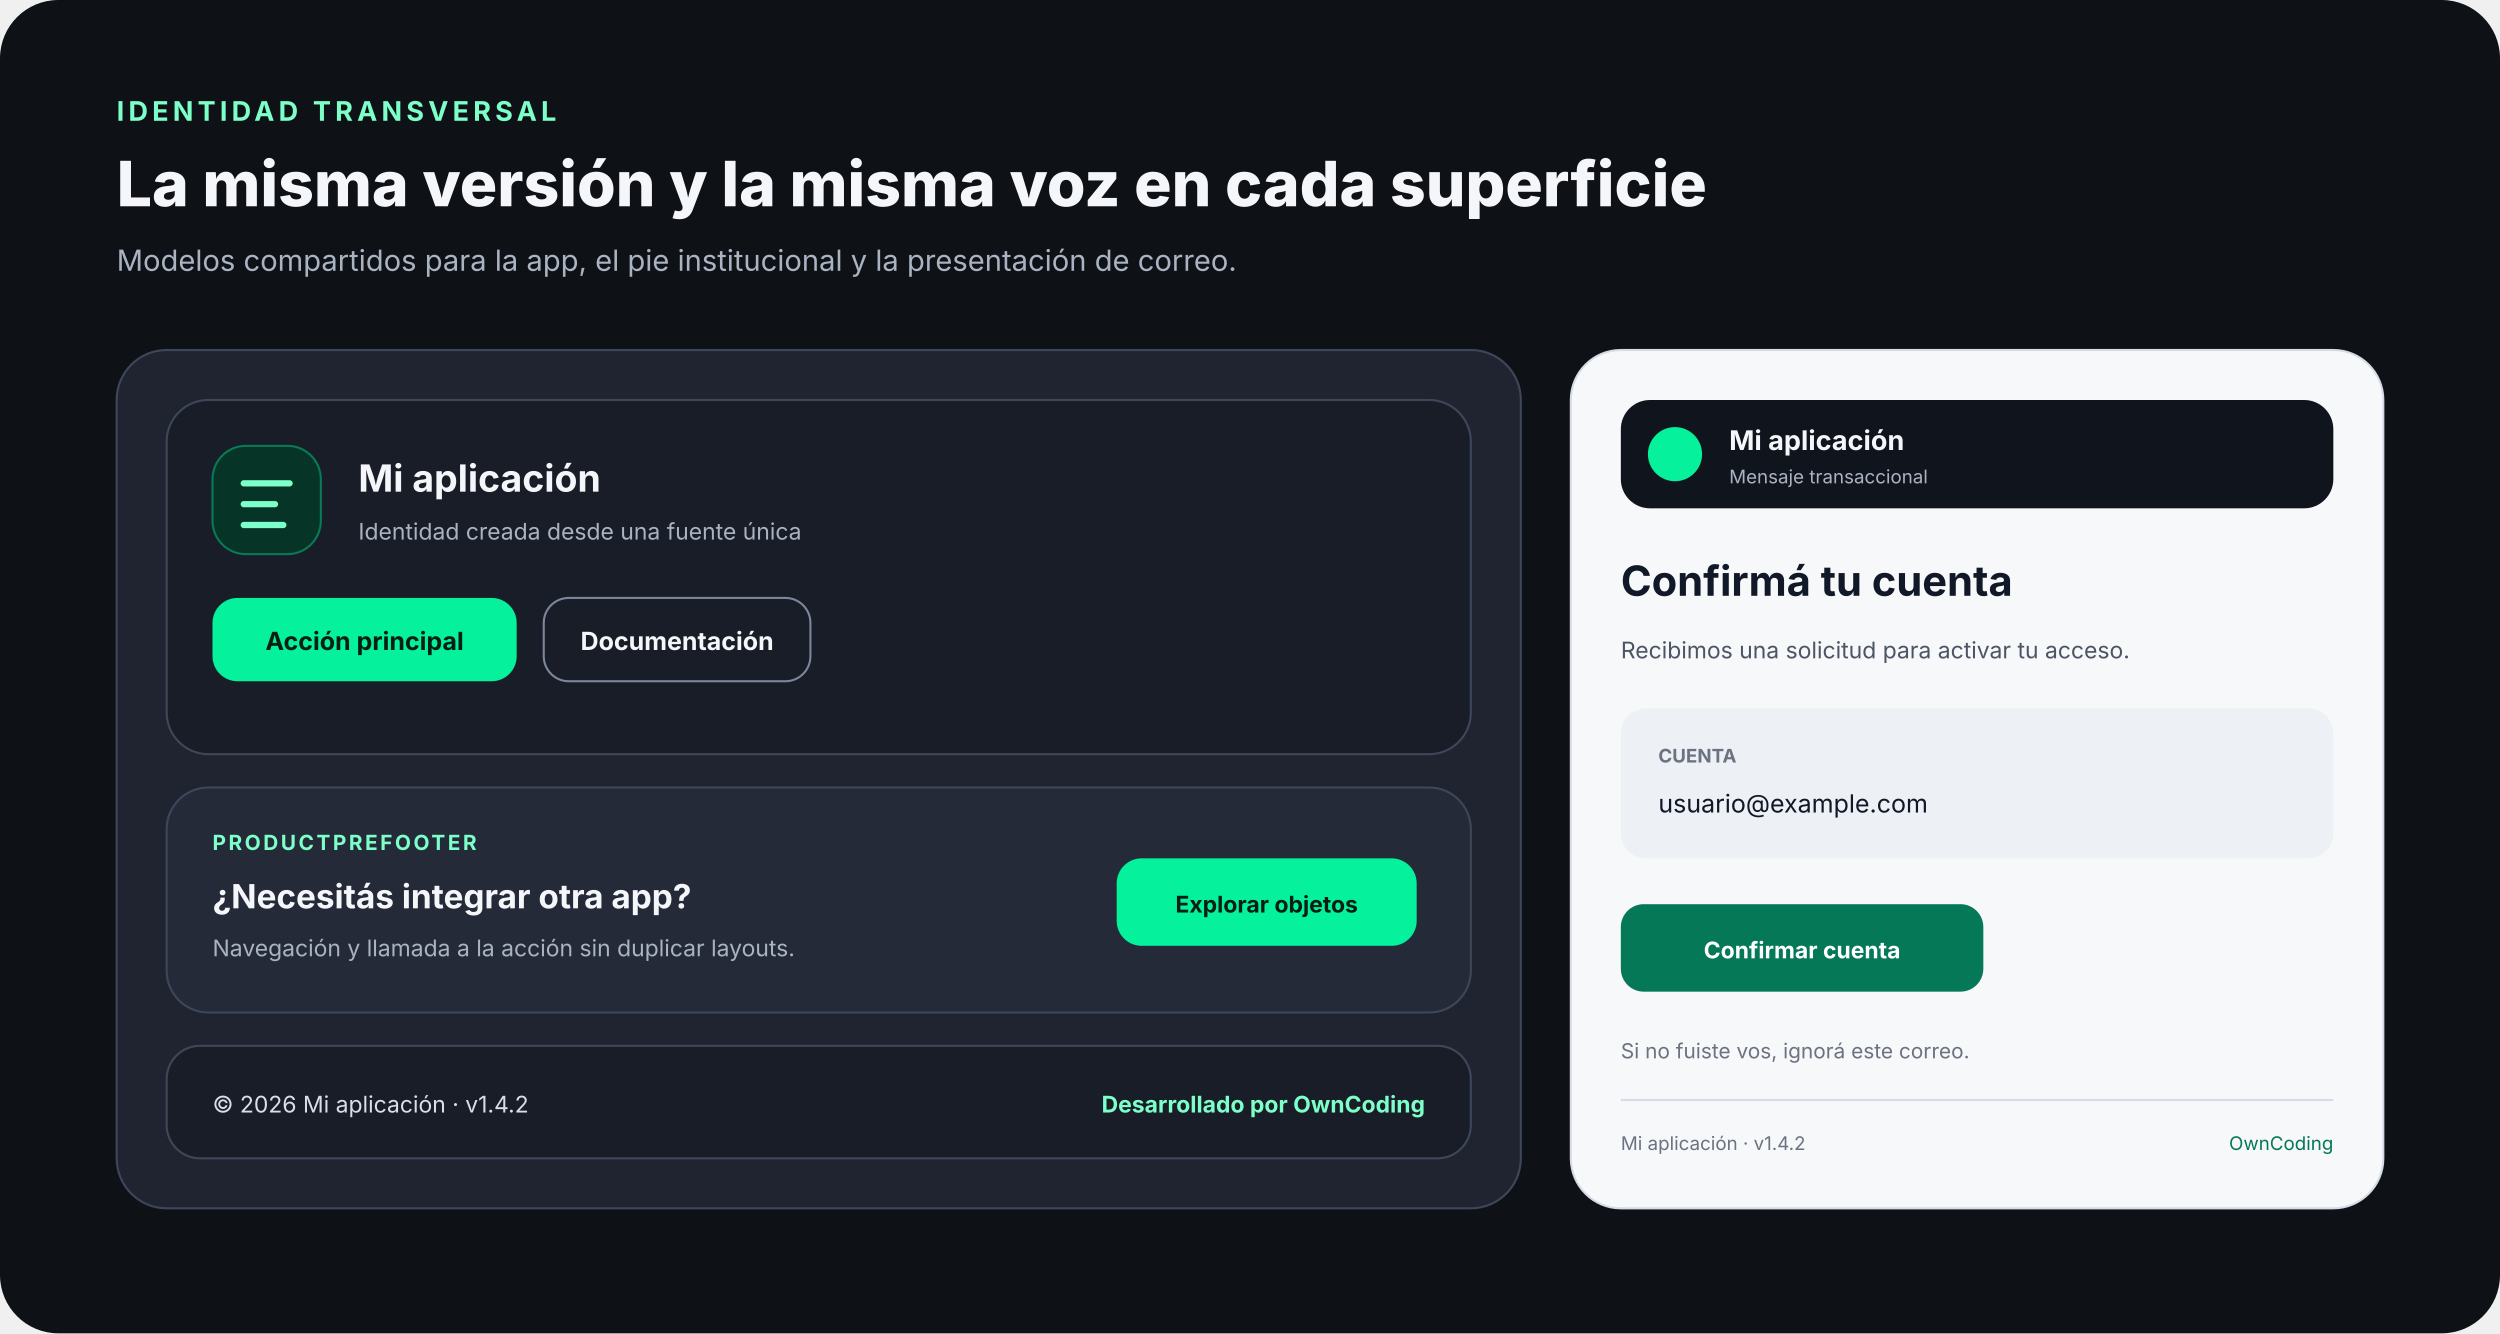
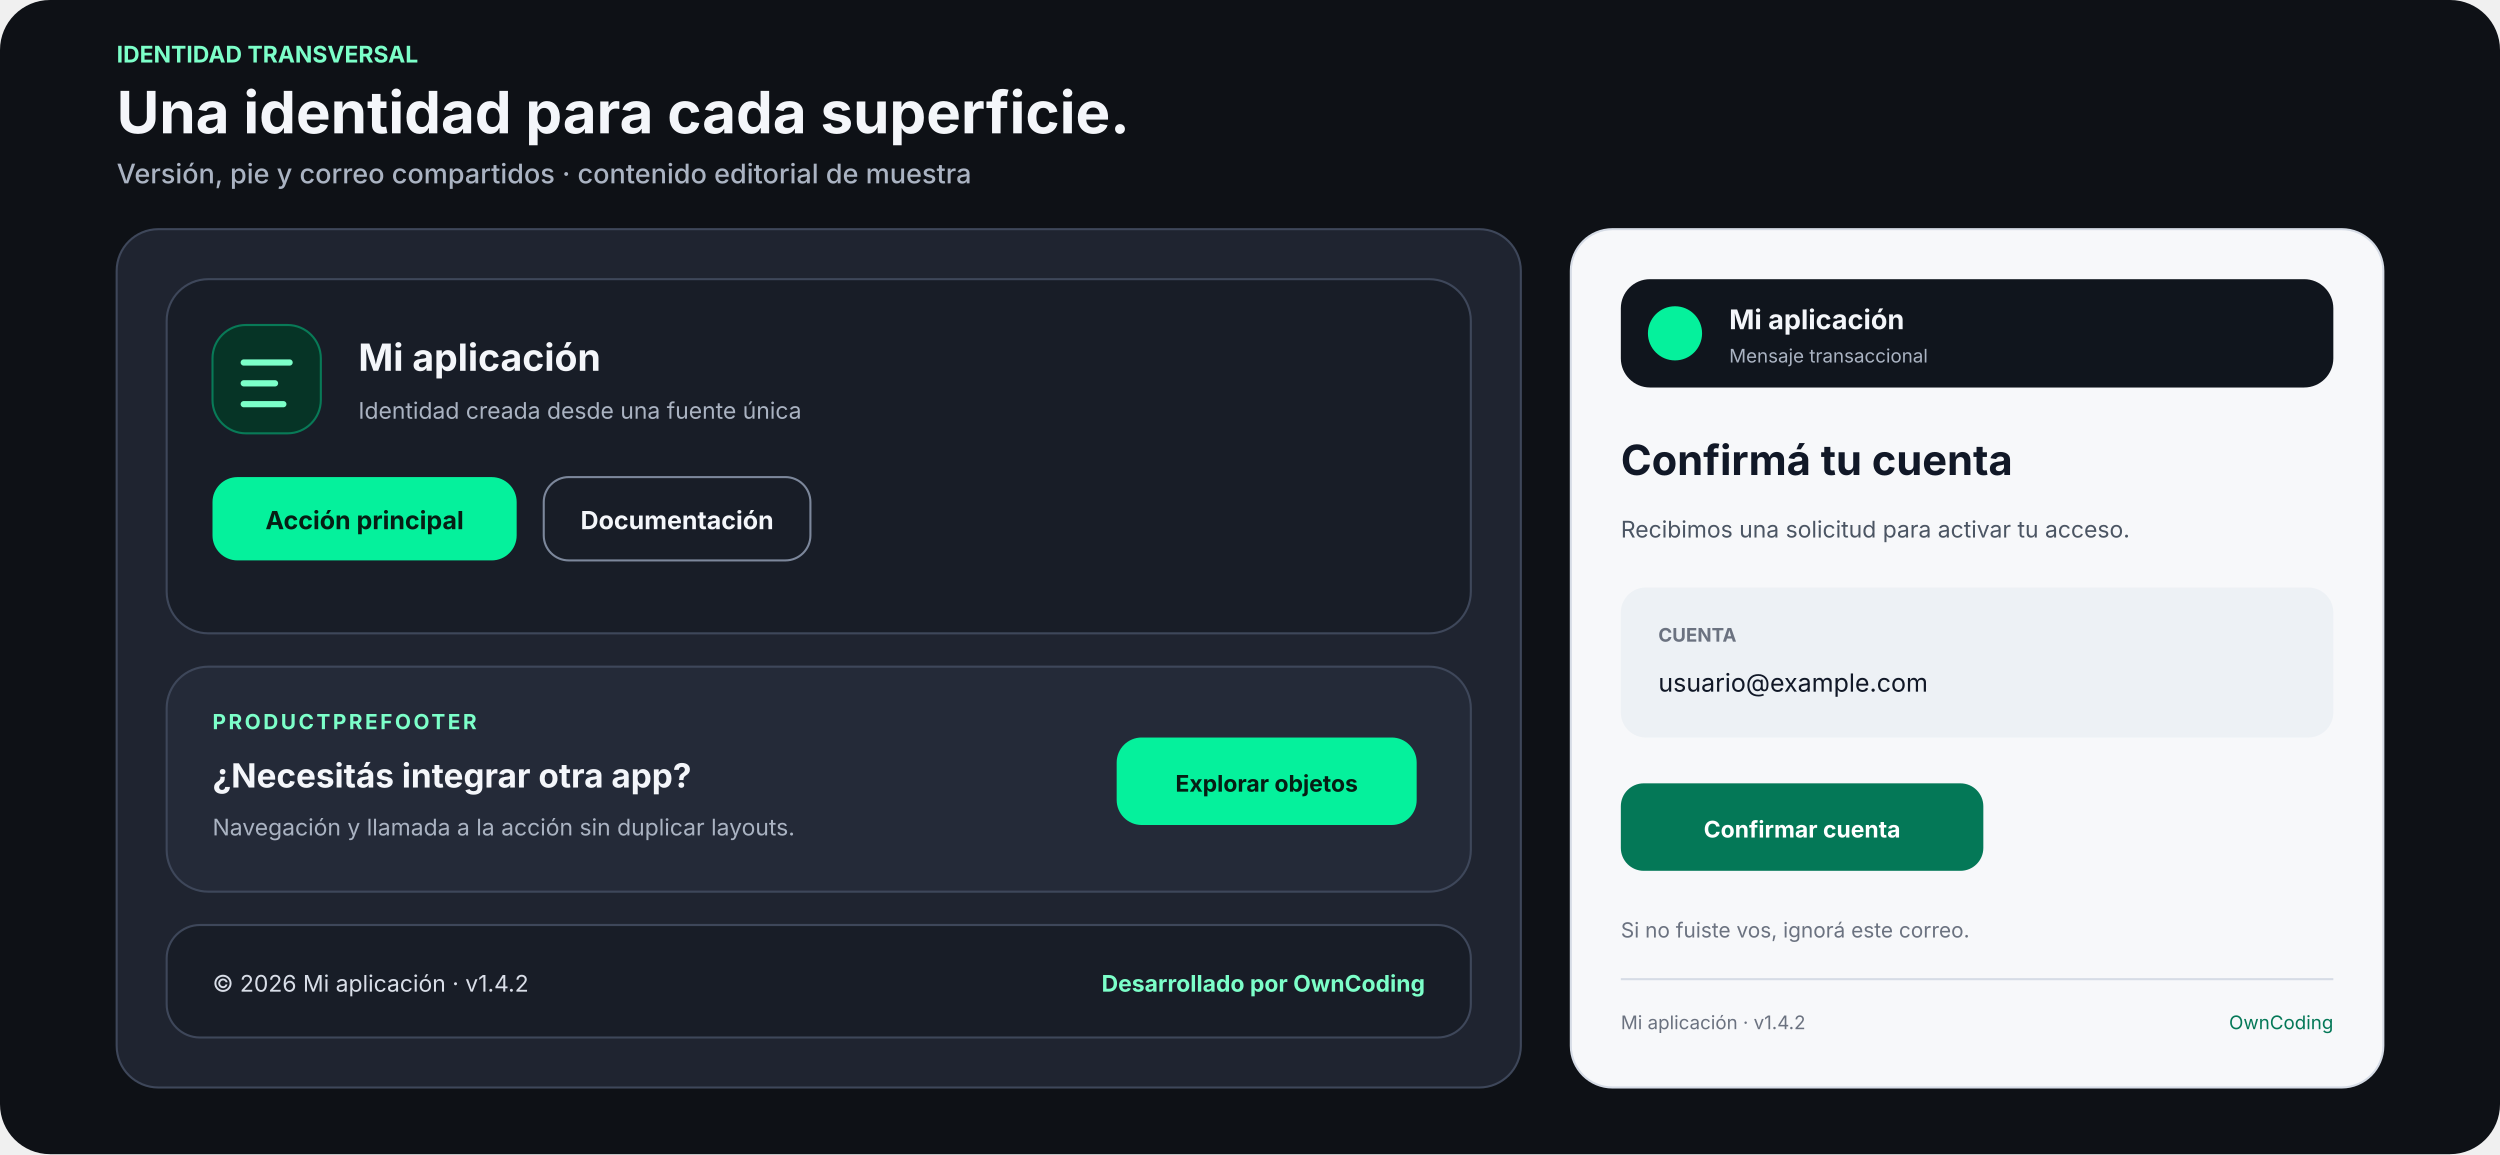
- <svg xmlns="http://www.w3.org/2000/svg" width="1200" height="640" viewBox="0 0 1200 640" role="img" aria-labelledby="title desc">
-   <rect width="1200" height="640" rx="28" fill="#0e1116" />
-   <g font-family="Inter, ui-sans-serif, system-ui, -apple-system, BlinkMacSystemFont, Segoe UI, sans-serif">
-     <text x="56" y="58" fill="#7cffc9" font-size="13" font-weight="700" letter-spacing="2">IDENTIDAD TRANSVERSAL</text>
-     <text x="56" y="99" fill="#f4f6fa" font-size="30" font-weight="760">La misma versión y la misma voz en cada superficie</text>
-     <text x="56" y="130" fill="#aab3c2" font-size="14">Modelos compartidos para la app, el pie institucional y la presentación de correo.</text>
-     <g transform="translate(56 168)">
-       <rect width="674" height="412" rx="24" fill="#1f2430" stroke="#3e475a" />
+ <svg xmlns="http://www.w3.org/2000/svg" width="1200" height="554" viewBox="0 0 1200 554" role="img" aria-labelledby="title desc">
+   <rect width="1200" height="554" rx="24" fill="#0e1116" />
+   <g font-family="Inter, ui-sans-serif, system-ui, sans-serif">
+     <text x="56" y="30" fill="#7cffc9" font-size="11" font-weight="750">IDENTIDAD TRANSVERSAL</text>
+     <text x="56" y="64" fill="#f4f6fa" font-size="28" font-weight="750">Una identidad para cada superficie.</text>
+     <text x="56" y="88" fill="#aab3c2" font-size="13" font-weight="500">Versión, pie y correo compartidos · contenido editorial de muestra</text>
+     <g transform="translate(56 110)">
+       <rect width="674" height="412" rx="20" fill="#1f2430" stroke="#3e475a" />
      <rect x="24" y="24" width="626" height="170" rx="20" fill="#181d27" stroke="#3e475a" />
      <rect x="46" y="46" width="52" height="52" rx="16" fill="#063426" stroke="#087a57" />
      <path d="M61 64h22M61 74h15M61 84h19" stroke="#7cffc9" stroke-width="3" stroke-linecap="round" />
      <text x="116" y="68" fill="#f4f6fa" font-size="18" font-weight="730">Mi aplicación</text>
      <text x="116" y="91" fill="#aab3c2" font-size="11">Identidad creada desde una fuente única</text>
      <rect x="46" y="119" width="146" height="40" rx="12" fill="#05f19c" />
      <text x="119" y="144" fill="#061e14" font-size="12" font-weight="750" text-anchor="middle">Acción principal</text>
      <rect x="205" y="119" width="128" height="40" rx="12" fill="none" stroke="#7c879b" />
      <text x="269" y="144" fill="#f4f6fa" font-size="12" font-weight="650" text-anchor="middle">Documentación</text>
      <rect x="24" y="210" width="626" height="108" rx="20" fill="#242a38" stroke="#3e475a" />
      <text x="46" y="240" fill="#7cffc9" font-size="10" font-weight="700" letter-spacing="1.2">PRODUCTPREFOOTER</text>
      <text x="46" y="268" fill="#f4f6fa" font-size="16" font-weight="700">¿Necesitás integrar otra app?</text>
      <text x="46" y="291" fill="#aab3c2" font-size="11">Navegación y llamada a la acción sin duplicar layouts.</text>
      <rect x="480" y="244" width="144" height="42" rx="12" fill="#05f19c" />
      <text x="552" y="270" fill="#061e14" font-size="11" font-weight="750" text-anchor="middle">Explorar objetos</text>
      <rect x="24" y="334" width="626" height="54" rx="16" fill="#181d27" stroke="#3e475a" />
      <text x="46" y="366" fill="#d9dee8" font-size="11">© 2026 Mi aplicación · v1.4.2</text>
      <text x="628" y="366" fill="#7cffc9" font-size="11" font-weight="650" text-anchor="end">Desarrollado por OwnCoding</text>
    </g>
-     <g transform="translate(754 168)">
-       <rect width="390" height="412" rx="24" fill="#f7f8fa" stroke="#d6dce6" />
+     <g transform="translate(754 110)">
+       <rect width="390" height="412" rx="20" fill="#f7f8fa" stroke="#d6dce6" />
      <rect x="24" y="24" width="342" height="52" rx="14" fill="#10151d" />
      <circle cx="50" cy="50" r="13" fill="#05f19c" />
      <text x="76" y="48" fill="#f4f6fa" font-size="13" font-weight="720">Mi aplicación</text>
      <text x="76" y="64" fill="#aab3c2" font-size="9">Mensaje transaccional</text>
      <text x="24" y="118" fill="#111827" font-size="20" font-weight="750">Confirmá tu cuenta</text>
      <text x="24" y="148" fill="#4b5563" font-size="11">Recibimos una solicitud para activar tu acceso.</text>
      <rect x="24" y="172" width="342" height="72" rx="12" fill="#edf1f5" />
      <text x="42" y="198" fill="#6b7280" font-size="9" font-weight="700">CUENTA</text>
      <text x="42" y="222" fill="#111827" font-size="12">usuario@example.com</text>
      <rect x="24" y="266" width="174" height="42" rx="11" fill="#047857" />
      <text x="111" y="292" fill="#fff" font-size="11" font-weight="750" text-anchor="middle">Confirmar cuenta</text>
      <text x="24" y="340" fill="#6b7280" font-size="10">Si no fuiste vos, ignorá este correo.</text>
      <line x1="24" y1="360" x2="366" y2="360" stroke="#d6dce6" />
      <text x="24" y="384" fill="#6b7280" font-size="9">Mi aplicación · v1.4.2</text>
      <text x="366" y="384" fill="#047857" font-size="9" text-anchor="end">OwnCoding</text>
    </g>
  </g>
</svg>
